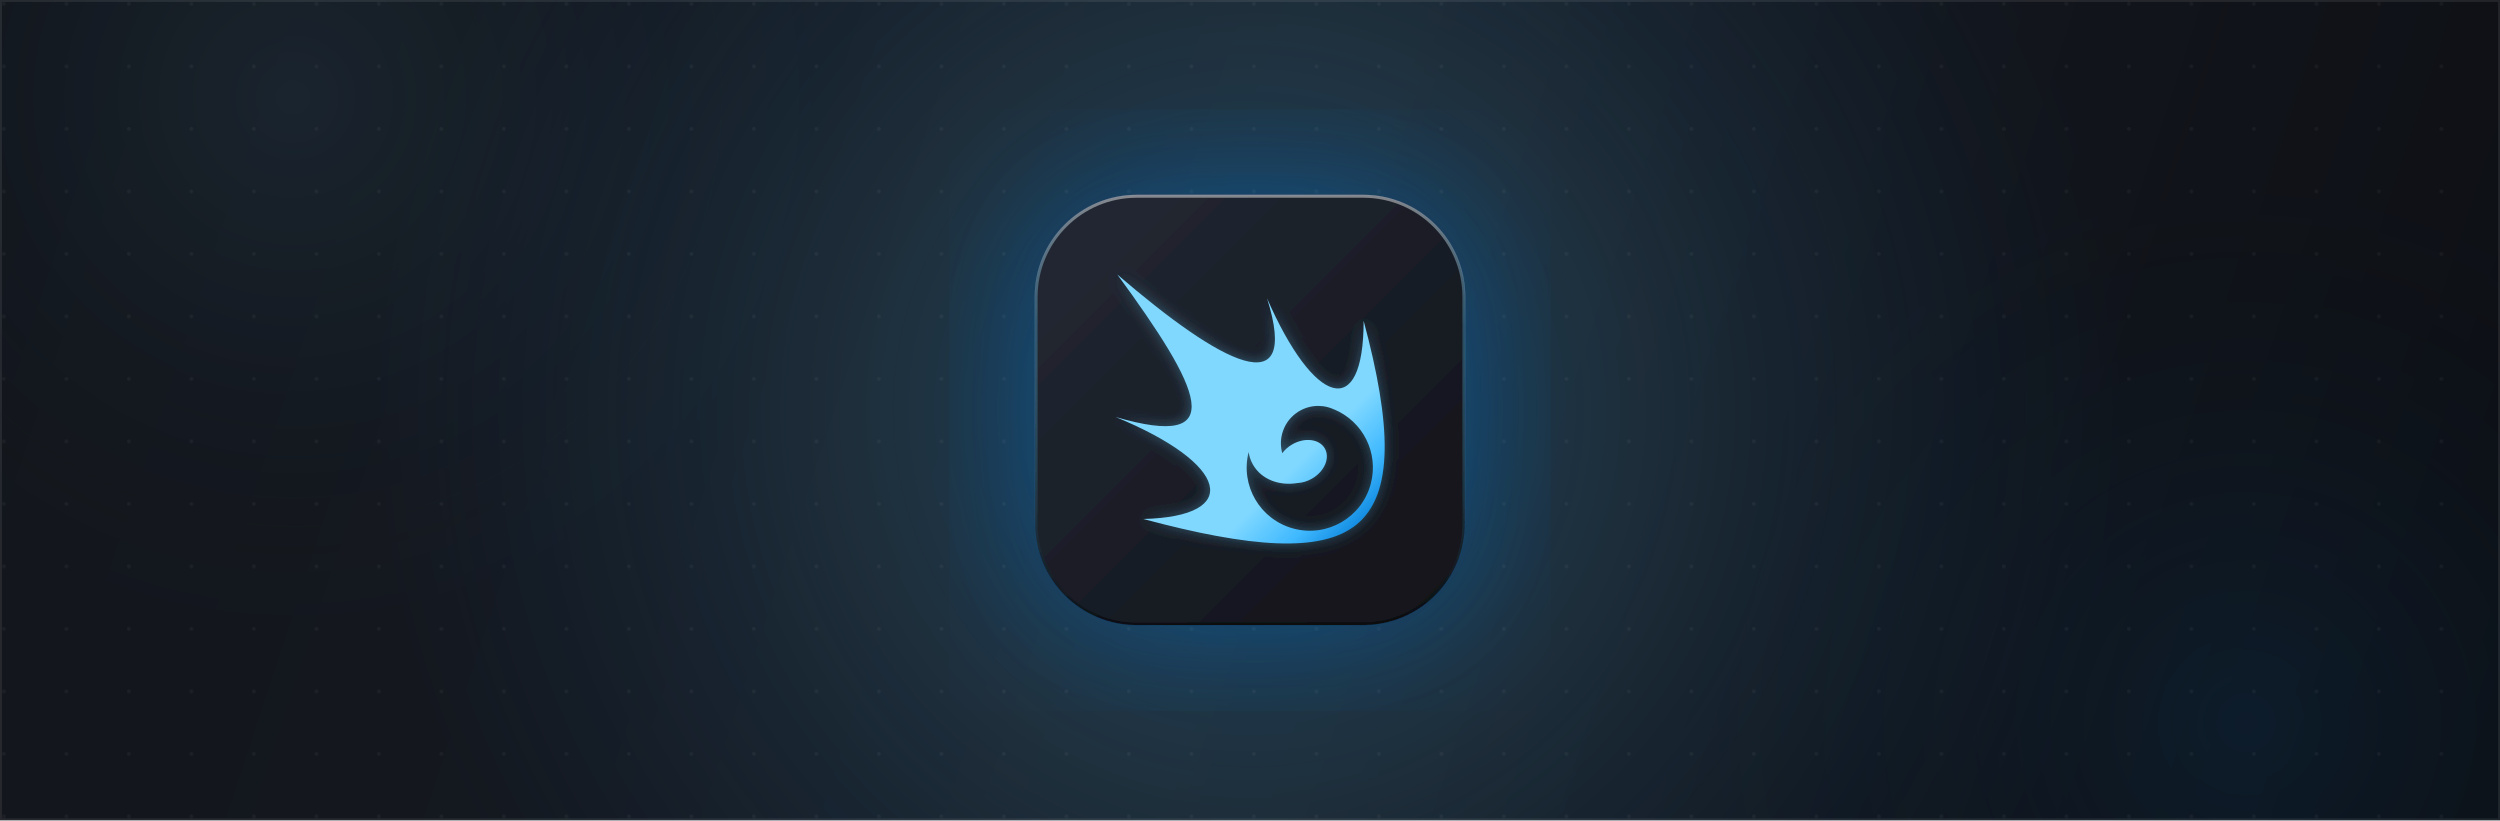
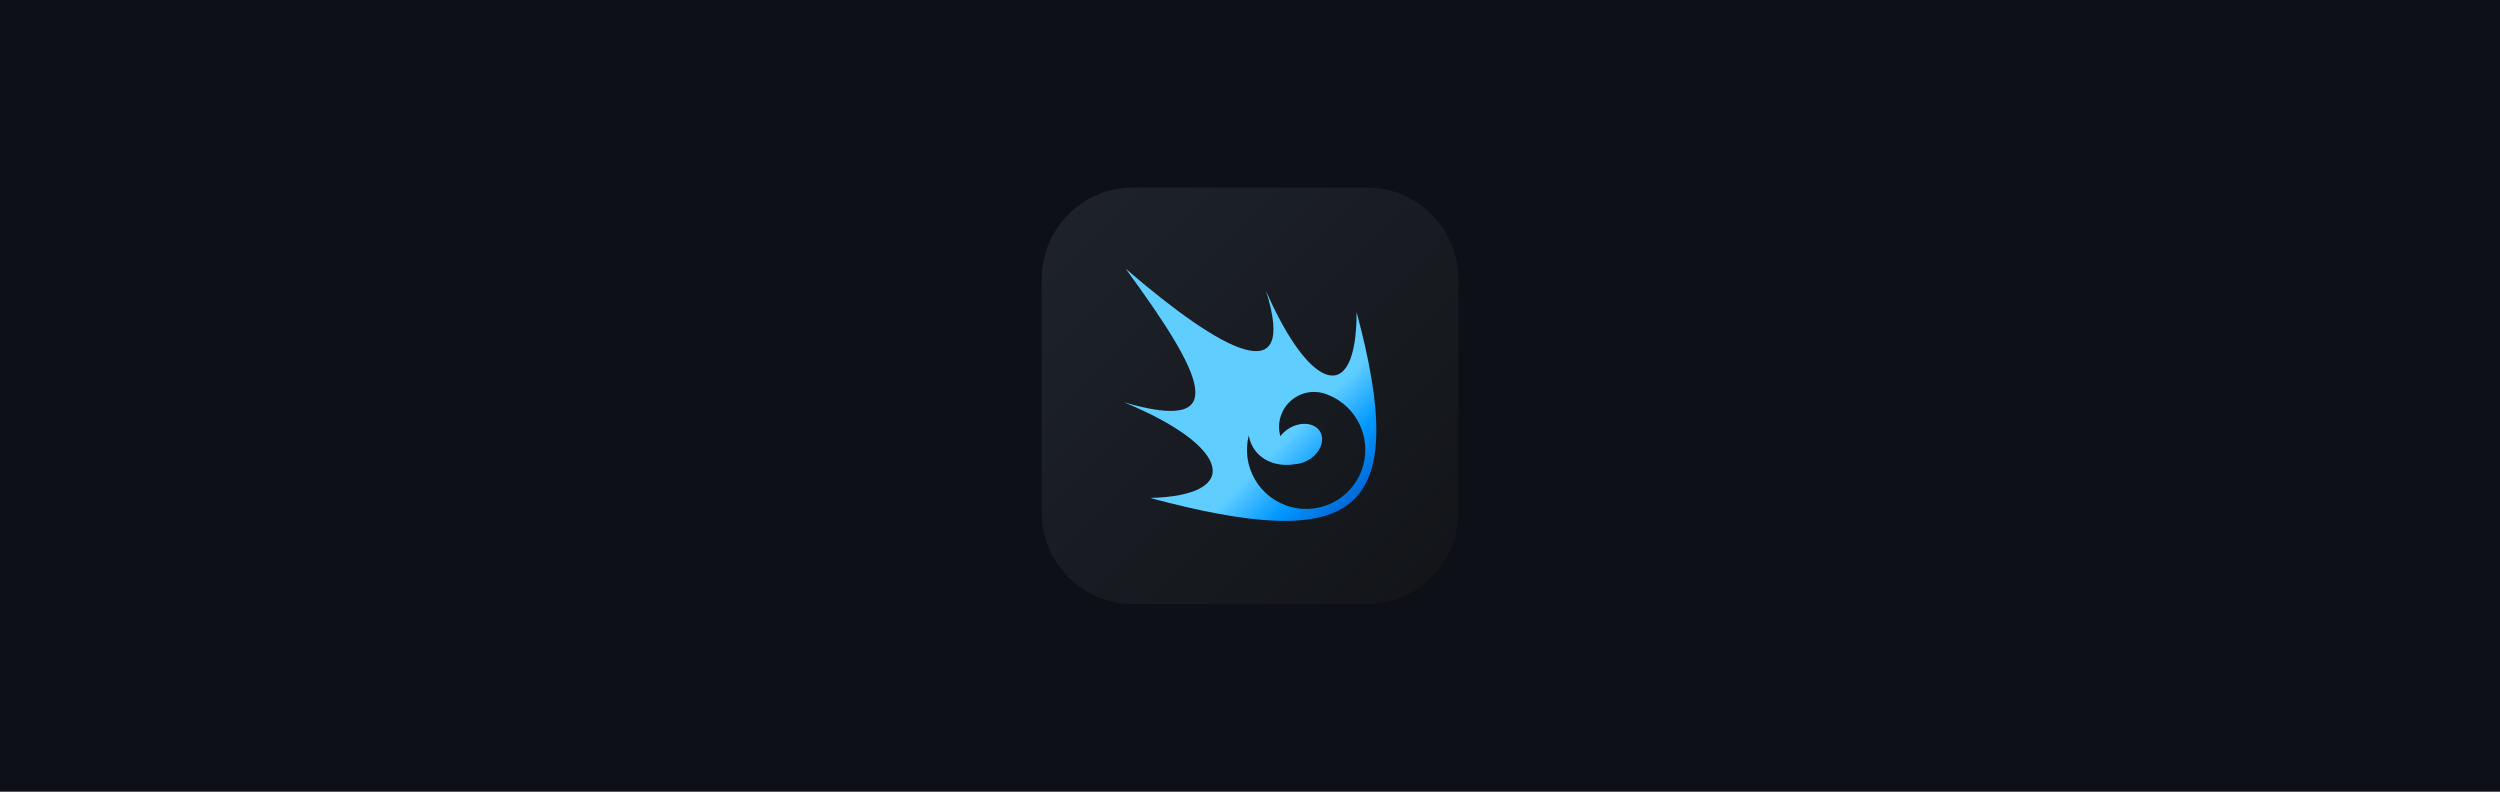
- <svg xmlns="http://www.w3.org/2000/svg" width="1280" height="420" viewBox="0 0 1280 420" fill="none">
+ <svg xmlns="http://www.w3.org/2000/svg" width="1200" height="380" viewBox="0 0 1200 380" fill="none">
  <defs>
-     <linearGradient id="bannerBg" x1="0" y1="0" x2="1280" y2="420" gradientUnits="userSpaceOnUse">
-       <stop offset="0%" stop-color="#12151B" />
-       <stop offset="50%" stop-color="#161A22" />
-       <stop offset="100%" stop-color="#0D0F14" />
+     <linearGradient id="logoBg" x1="500" y1="90" x2="700" y2="290" gradientUnits="userSpaceOnUse">
+       <stop offset="0%" stop-color="#1E232B" />
+       <stop offset="100%" stop-color="#121418" />
    </linearGradient>
-     <radialGradient id="ambientCyan" cx="640" cy="210" r="450" gradientUnits="userSpaceOnUse">
-       <stop offset="0%" stop-color="#0078D4" stop-opacity="0.32" />
-       <stop offset="45%" stop-color="#60CDFF" stop-opacity="0.12" />
-       <stop offset="100%" stop-color="#0078D4" stop-opacity="0" />
-     </radialGradient>
-     <radialGradient id="cornerAmbientLeft" cx="150" cy="50" r="300" gradientUnits="userSpaceOnUse">
-       <stop offset="0%" stop-color="#60CDFF" stop-opacity="0.08" />
-       <stop offset="100%" stop-color="#12151B" stop-opacity="0" />
-     </radialGradient>
-     <radialGradient id="cornerAmbientRight" cx="1150" cy="370" r="300" gradientUnits="userSpaceOnUse">
-       <stop offset="0%" stop-color="#005A9E" stop-opacity="0.15" />
-       <stop offset="100%" stop-color="#0D0F14" stop-opacity="0" />
-     </radialGradient>
-     <pattern id="dotGrid" x="0" y="0" width="32" height="32" patternUnits="userSpaceOnUse">
-       <circle cx="2" cy="2" r="1" fill="#FFFFFF" fill-opacity="0.04" />
-     </pattern>
-     <linearGradient id="logoBg" x1="530" y1="100" x2="750" y2="320" gradientUnits="userSpaceOnUse">
-       <stop offset="0%" stop-color="#242934" />
-       <stop offset="50%" stop-color="#1A1E27" />
-       <stop offset="100%" stop-color="#101217" />
+     <linearGradient id="iconGradient" x1="535" y1="125" x2="665" y2="255" gradientUnits="userSpaceOnUse">
+       <stop offset="0%" stop-color="#60CDFF" />
+       <stop offset="50%" stop-color="#0098FF" />
+       <stop offset="100%" stop-color="#0062D2" />
    </linearGradient>
-     <linearGradient id="logoBorder" x1="640" y1="100" x2="640" y2="320" gradientUnits="userSpaceOnUse">
-       <stop offset="0%" stop-color="#FFFFFF" stop-opacity="0.45" />
-       <stop offset="30%" stop-color="#60CDFF" stop-opacity="0.3" />
-       <stop offset="100%" stop-color="#000000" stop-opacity="0.5" />
-     </linearGradient>
-     <linearGradient id="iconGradient" x1="560" y1="130" x2="720" y2="290" gradientUnits="userSpaceOnUse">
-       <stop offset="0%" stop-color="#80D8FF" />
-       <stop offset="40%" stop-color="#40B9FF" />
-       <stop offset="80%" stop-color="#0078D4" />
-       <stop offset="100%" stop-color="#005A9E" />
-     </linearGradient>
-     <filter id="logoShadow" x="-20%" y="-20%" width="140%" height="140%">
-       <feDropShadow dx="0" dy="16" stdDeviation="28" flood-color="#000000" flood-opacity="0.65" />
-       <feDropShadow dx="0" dy="0" stdDeviation="36" flood-color="#0078D4" flood-opacity="0.4" />
-     </filter>
-     <filter id="iconGlowFilter" x="-20%" y="-20%" width="140%" height="140%">
-       <feDropShadow dx="0" dy="6" stdDeviation="8" flood-color="#000000" flood-opacity="0.5" />
-       <feDropShadow dx="0" dy="0" stdDeviation="12" flood-color="#60CDFF" flood-opacity="0.35" />
-     </filter>
  </defs>
-   <rect width="1280" height="420" fill="url(#bannerBg)" />
-   <rect width="1280" height="420" fill="url(#cornerAmbientLeft)" />
-   <rect width="1280" height="420" fill="url(#cornerAmbientRight)" />
-   <rect width="1280" height="420" fill="url(#ambientCyan)" />
-   <rect width="1280" height="420" fill="url(#dotGrid)" />
-   <rect x="0.5" y="0.5" width="1279" height="419" rx="0" stroke="#FFFFFF" stroke-opacity="0.08" fill="none" />
-   <g filter="url(#logoShadow)">
-     <rect x="530" y="100" width="220" height="220" rx="52" fill="url(#logoBg)" />
-     <rect x="530.5" y="100.5" width="219" height="219" rx="51.5" stroke="url(#logoBorder)" stroke-width="1.5" fill="none" />
-     <g transform="translate(566, 136) scale(0.289)" filter="url(#iconGlowFilter)">
-       <path fill="url(#iconGradient)" d="M20.916 15.648c147.945 202 202.556 312.645-3.146 252.438 201.76 82.926 225.515 176.51 49.13 180.76 190.922 51.156 315.057 60.258 377.16 10.43 67.76-54.368 62.6-177.648 13.31-361.6-.002 179.943-88.34 149.935-171.18-39.96 60.246 191.39-81.408 116.353-265.274-42.068zM457.37 97.676v-.008.008zm-79.792 150.84c5.457.054 10.994.79 16.508 2.267 3.763 1.01 7.352 2.34 10.77 3.924-.053-.058-.102-.12-.155-.178 51.248 21.08 79.986 77.264 65.253 132.25-16.008 59.742-77.174 95.054-136.914 79.046-59.29-15.886-94.507-76.24-79.395-135.547 1.144 7.843 3.71 15.465 7.808 22.564 15.038 26.045 46.48 37.745 78.735 32.334 8.387-.382 17.33-2.932 25.75-7.793 22.18-12.807 32.317-36.774 22.642-53.53-9.676-16.76-35.5-19.966-57.682-7.16-7.3 4.214-13.283 9.64-17.697 15.618-3.05-11-3.31-22.928-.14-34.75 7.978-29.778 35.053-49.34 64.518-49.047z" />
-     </g>
+   <rect width="1200" height="380" fill="#0D1016" />
+   <rect x="500" y="90" width="200" height="200" rx="44" fill="url(#logoBg)" />
+   <g transform="translate(535, 125) scale(0.254)">
+     <path fill="url(#iconGradient)" d="M20.916 15.648c147.945 202 202.556 312.645-3.146 252.438 201.76 82.926 225.515 176.51 49.13 180.76 190.922 51.156 315.057 60.258 377.16 10.43 67.76-54.368 62.6-177.648 13.31-361.6-.002 179.943-88.34 149.935-171.18-39.96 60.246 191.39-81.408 116.353-265.274-42.068zM457.37 97.676v-.008.008zm-79.792 150.84c5.457.054 10.994.79 16.508 2.267 3.763 1.01 7.352 2.34 10.77 3.924-.053-.058-.102-.12-.155-.178 51.248 21.08 79.986 77.264 65.253 132.25-16.008 59.742-77.174 95.054-136.914 79.046-59.29-15.886-94.507-76.24-79.395-135.547 1.144 7.843 3.71 15.465 7.808 22.564 15.038 26.045 46.48 37.745 78.735 32.334 8.387-.382 17.33-2.932 25.75-7.793 22.18-12.807 32.317-36.774 22.642-53.53-9.676-16.76-35.5-19.966-57.682-7.16-7.3 4.214-13.283 9.64-17.697 15.618-3.05-11-3.31-22.928-.14-34.75 7.978-29.778 35.053-49.34 64.518-49.047z" />
  </g>
</svg>
